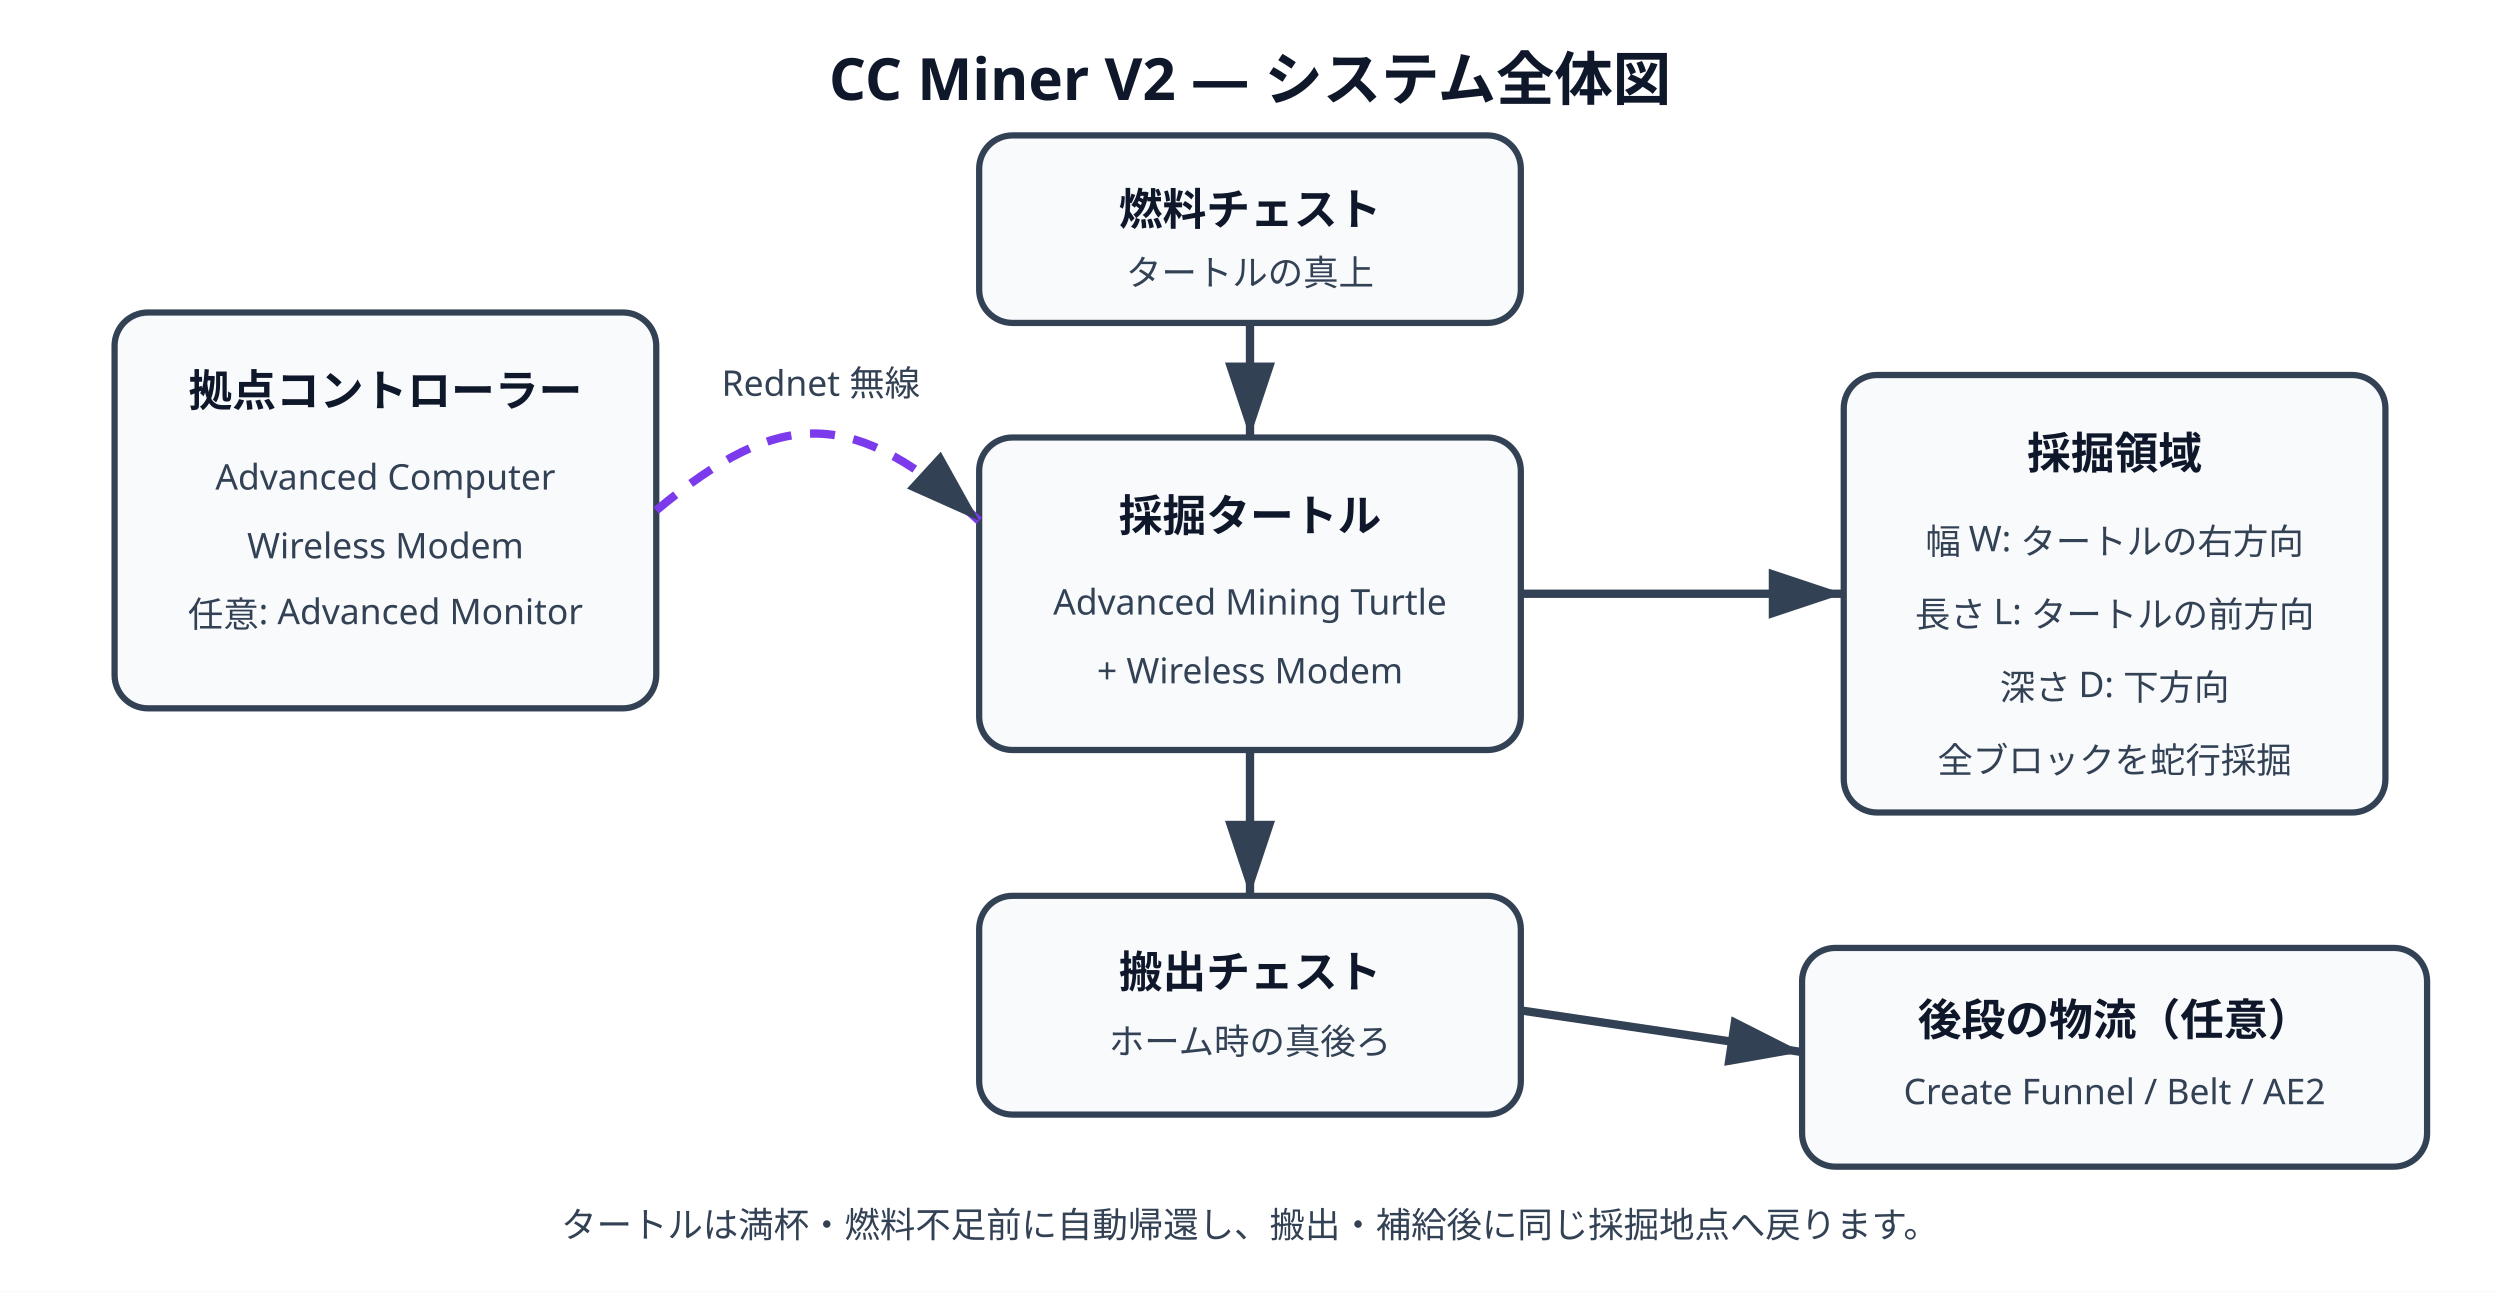
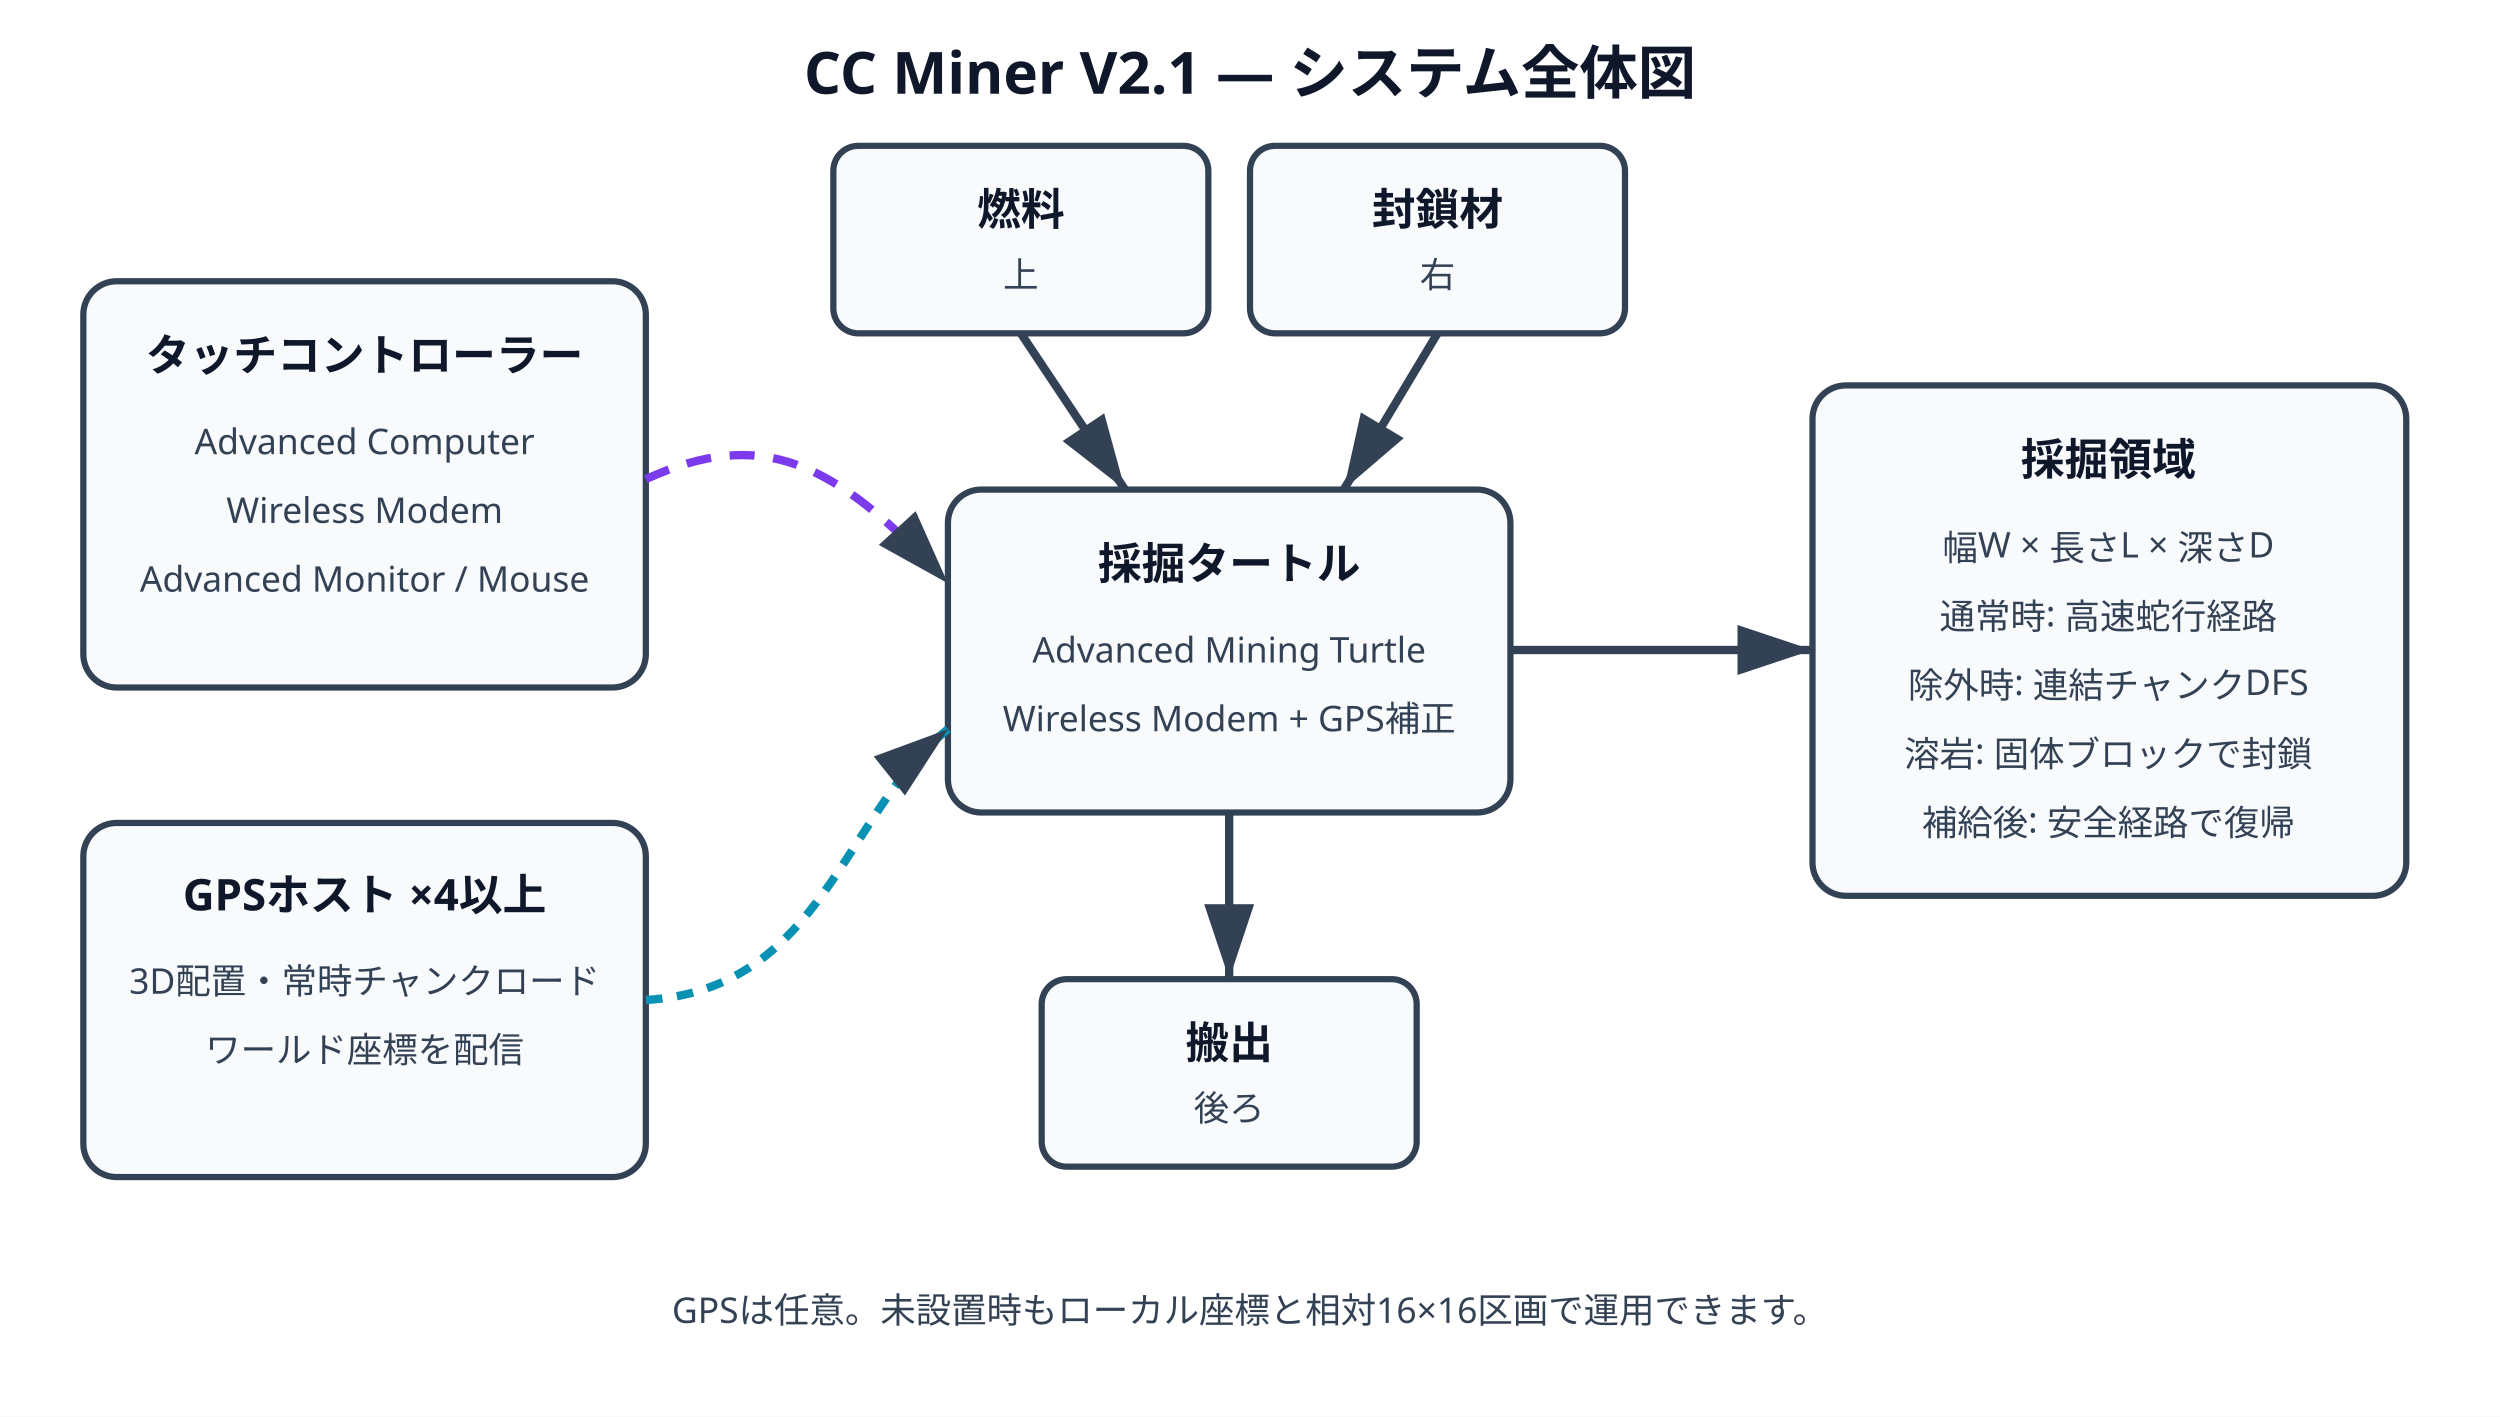
- <svg xmlns="http://www.w3.org/2000/svg" width="1200" height="620" viewBox="0 0 1200 620" role="img" aria-labelledby="title desc">
+ <svg xmlns="http://www.w3.org/2000/svg" width="1200" height="680" viewBox="0 0 1200 680" role="img" aria-labelledby="title desc">
  <defs>
-     <marker id="arrow" markerWidth="10" markerHeight="10" refX="9" refY="3" orient="auto" markerUnits="strokeWidth">
+     <marker id="arrow" markerWidth="10" markerHeight="10" refX="9" refY="3" orient="auto">
      <path d="M0,0 L0,6 L9,3 z" fill="#334155" />
    </marker>
-     <style>
-       .box{fill:#f8fafc;stroke:#334155;stroke-width:3;rx:16}.title{font:700 28px sans-serif;fill:#0f172a}.label{font:600 21px sans-serif;fill:#0f172a}.small{font:17px sans-serif;fill:#334155}.arrow{stroke:#334155;stroke-width:4;fill:none;marker-end:url(#arrow)}.wireless{stroke:#7c3aed;stroke-width:4;fill:none;stroke-dasharray:12 9;marker-end:url(#arrow)}
-     </style>
+     <style>.box{fill:#f8fafc;stroke:#334155;stroke-width:3}.title{font:700 28px sans-serif;fill:#0f172a}.label{font:600 21px sans-serif;fill:#0f172a}.small{font:17px sans-serif;fill:#334155}.arrow{stroke:#334155;stroke-width:4;fill:none;marker-end:url(#arrow)}.wireless{stroke:#7c3aed;stroke-width:4;fill:none;stroke-dasharray:12 9;marker-end:url(#arrow)}.gps{stroke:#0891b2;stroke-width:4;fill:none;stroke-dasharray:8 7;marker-end:url(#arrow)}</style>
  </defs>
-   <rect width="1200" height="620" fill="#ffffff" />
-   <text x="600" y="48" text-anchor="middle" class="title">CC Miner V2 — システム全体図</text>
-   <rect class="box" x="55" y="150" width="260" height="190" />
-   <text x="185" y="195" text-anchor="middle" class="label">拠点コントローラー</text>
-   <text x="185" y="235" text-anchor="middle" class="small">Advanced Computer</text>
-   <text x="185" y="268" text-anchor="middle" class="small">Wireless Modem</text>
-   <text x="185" y="301" text-anchor="middle" class="small">任意: Advanced Monitor</text>
-   <rect class="box" x="470" y="210" width="260" height="150" />
-   <text x="600" y="255" text-anchor="middle" class="label">採掘タートル</text>
-   <text x="600" y="295" text-anchor="middle" class="small">Advanced Mining Turtle</text>
-   <text x="600" y="328" text-anchor="middle" class="small">+ Wireless Modem</text>
-   <rect class="box" x="470" y="65" width="260" height="90" />
-   <text x="600" y="108" text-anchor="middle" class="label">燃料チェスト</text>
-   <text x="600" y="137" text-anchor="middle" class="small">タートルの真上</text>
-   <rect class="box" x="470" y="430" width="260" height="105" />
-   <text x="600" y="474" text-anchor="middle" class="label">搬出チェスト</text>
-   <text x="600" y="506" text-anchor="middle" class="small">ホーム時の真後ろ</text>
-   <rect class="box" x="885" y="180" width="260" height="210" />
-   <text x="1015" y="225" text-anchor="middle" class="label">採掘領域</text>
-   <text x="1015" y="266" text-anchor="middle" class="small">幅 W: タートルの右方向</text>
-   <text x="1015" y="301" text-anchor="middle" class="small">長さ L: タートルの前方向</text>
-   <text x="1015" y="336" text-anchor="middle" class="small">深さ D: 下方向</text>
-   <text x="1015" y="371" text-anchor="middle" class="small">全ブロックを蛇行採掘</text>
-   <rect class="box" x="865" y="455" width="300" height="105" />
-   <text x="1015" y="497" text-anchor="middle" class="label">後段の物流（任意）</text>
-   <text x="1015" y="530" text-anchor="middle" class="small">Create Funnel / Belt / AE2</text>
-   <path class="wireless" d="M315 245 C375 195,410 195,470 250" />
-   <text x="394" y="190" text-anchor="middle" class="small" fill="#7c3aed">Rednet 無線</text>
-   <path class="arrow" d="M600 155 L600 210" />
-   <path class="arrow" d="M600 360 L600 430" />
-   <path class="arrow" d="M730 285 L885 285" />
-   <path class="arrow" d="M730 485 L865 505" />
-   <text x="600" y="594" text-anchor="middle" class="small">タートルは満杯・燃料不足前に自動帰還し、搬出・補給後に同じ採掘地点へ戻ります。</text>
+   <rect width="1200" height="680" fill="#fff" />
+   <text x="600" y="45" text-anchor="middle" class="title">CC Miner V2.1 — システム全体図</text>
+   <rect class="box" x="40" y="135" width="270" height="195" rx="16" />
+   <text x="175" y="178" text-anchor="middle" class="label">タッチコントローラー</text>
+   <text x="175" y="218" text-anchor="middle" class="small">Advanced Computer</text>
+   <text x="175" y="251" text-anchor="middle" class="small">Wireless Modem</text>
+   <text x="175" y="284" text-anchor="middle" class="small">Advanced Monitor / Mouse</text>
+   <rect class="box" x="40" y="395" width="270" height="170" rx="16" />
+   <text x="175" y="437" text-anchor="middle" class="label">GPSホスト ×4以上</text>
+   <text x="175" y="477" text-anchor="middle" class="small">3D配置・常時チャンクロード</text>
+   <text x="175" y="510" text-anchor="middle" class="small">ワールド座標を配信</text>
+   <rect class="box" x="455" y="235" width="270" height="155" rx="16" />
+   <text x="590" y="278" text-anchor="middle" class="label">採掘タートル</text>
+   <text x="590" y="318" text-anchor="middle" class="small">Advanced Mining Turtle</text>
+   <text x="590" y="351" text-anchor="middle" class="small">Wireless Modem + GPS補正</text>
+   <rect class="box" x="400" y="70" width="180" height="90" rx="12" />
+   <text x="490" y="108" text-anchor="middle" class="label">燃料</text>
+   <text x="490" y="138" text-anchor="middle" class="small">上</text>
+   <rect class="box" x="600" y="70" width="180" height="90" rx="12" />
+   <text x="690" y="108" text-anchor="middle" class="label">封鎖材</text>
+   <text x="690" y="138" text-anchor="middle" class="small">右</text>
+   <rect class="box" x="500" y="470" width="180" height="90" rx="12" />
+   <text x="590" y="508" text-anchor="middle" class="label">搬出</text>
+   <text x="590" y="538" text-anchor="middle" class="small">後ろ</text>
+   <rect class="box" x="870" y="185" width="285" height="245" rx="16" />
+   <text x="1012" y="228" text-anchor="middle" class="label">採掘領域</text>
+   <text x="1012" y="269" text-anchor="middle" class="small">幅W × 長さL × 深さD</text>
+   <text x="1012" y="302" text-anchor="middle" class="small">通常時: 高速蛇行経路</text>
+   <text x="1012" y="335" text-anchor="middle" class="small">除外時: 連結チャンクDFS</text>
+   <text x="1012" y="368" text-anchor="middle" class="small">溶岩: 固体ブロックで封鎖</text>
+   <text x="1012" y="401" text-anchor="middle" class="small">補給後: 安全経路で復帰</text>
+   <path class="wireless" d="M310 230 C365 205,400 220,455 280" />
+   <path class="gps" d="M310 480 C395 475,405 390,455 350" />
+   <path class="arrow" d="M490 160 L540 235" />
+   <path class="arrow" d="M690 160 L645 235" />
+   <path class="arrow" d="M590 390 L590 470" />
+   <path class="arrow" d="M725 312 L870 312" />
+   <text x="600" y="635" text-anchor="middle" class="small">GPSは任意。未設置時もローカル座標と相対16×16区画で運用できます。</text>
</svg>
